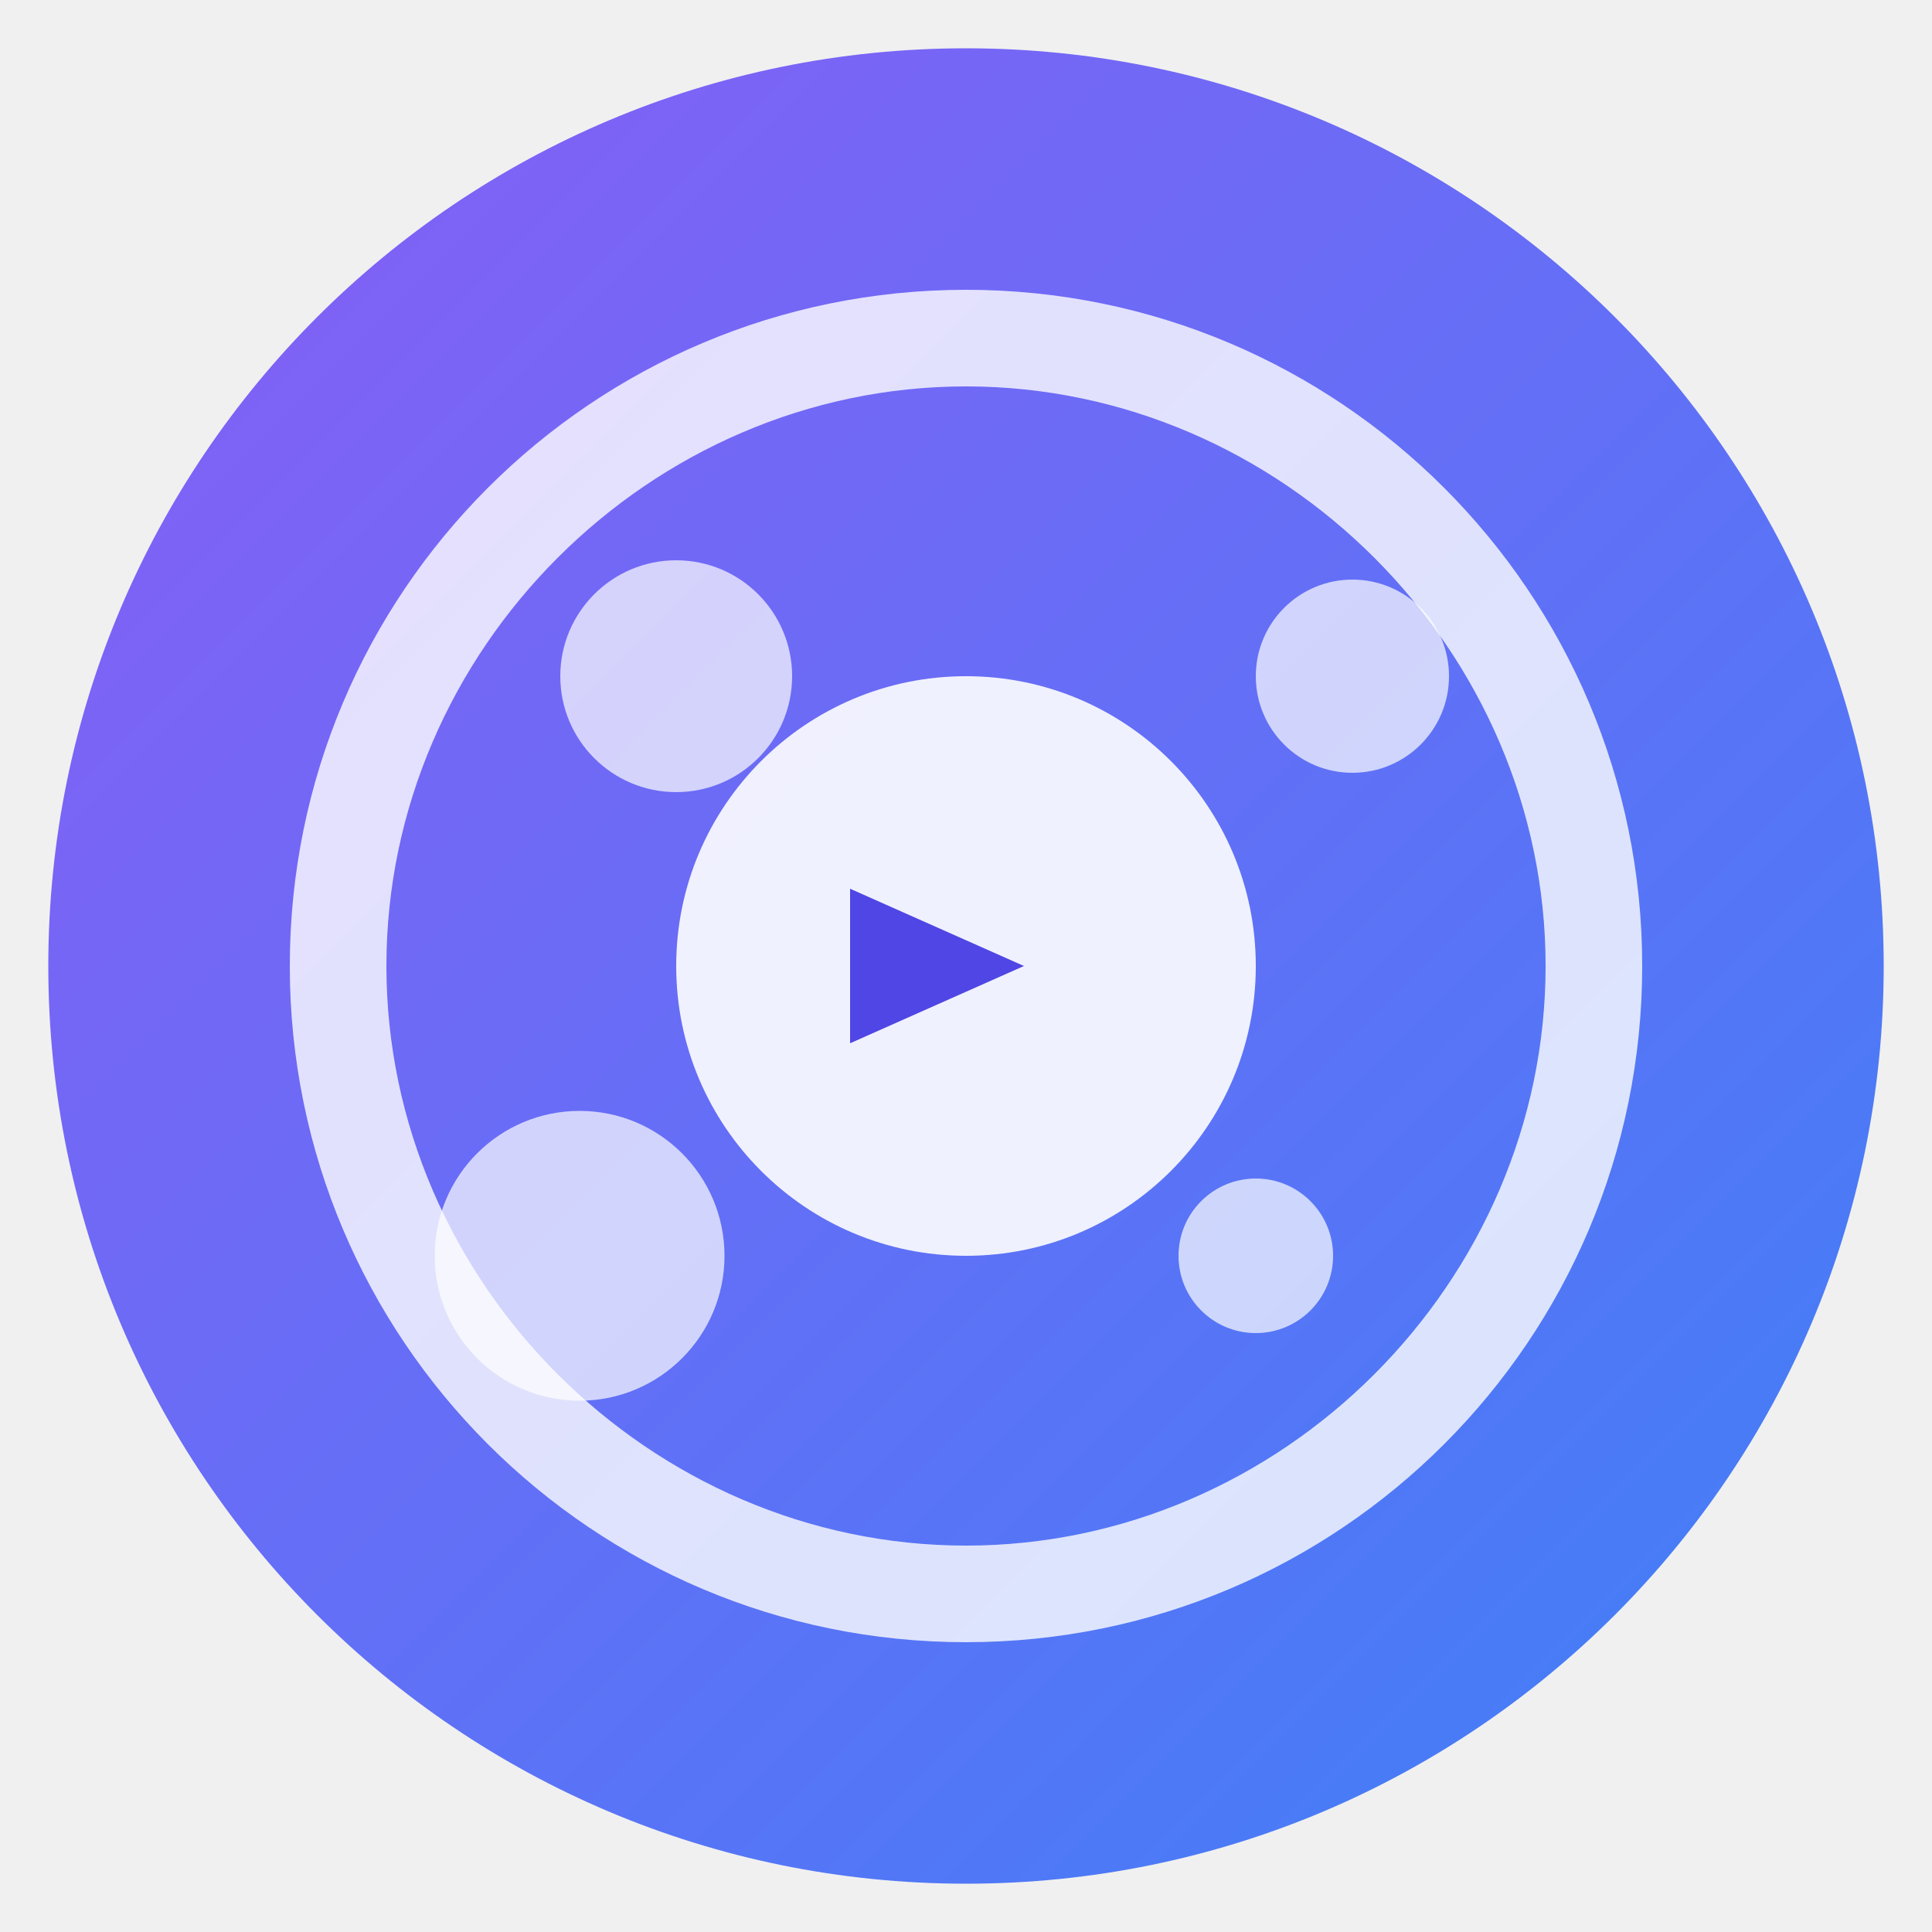
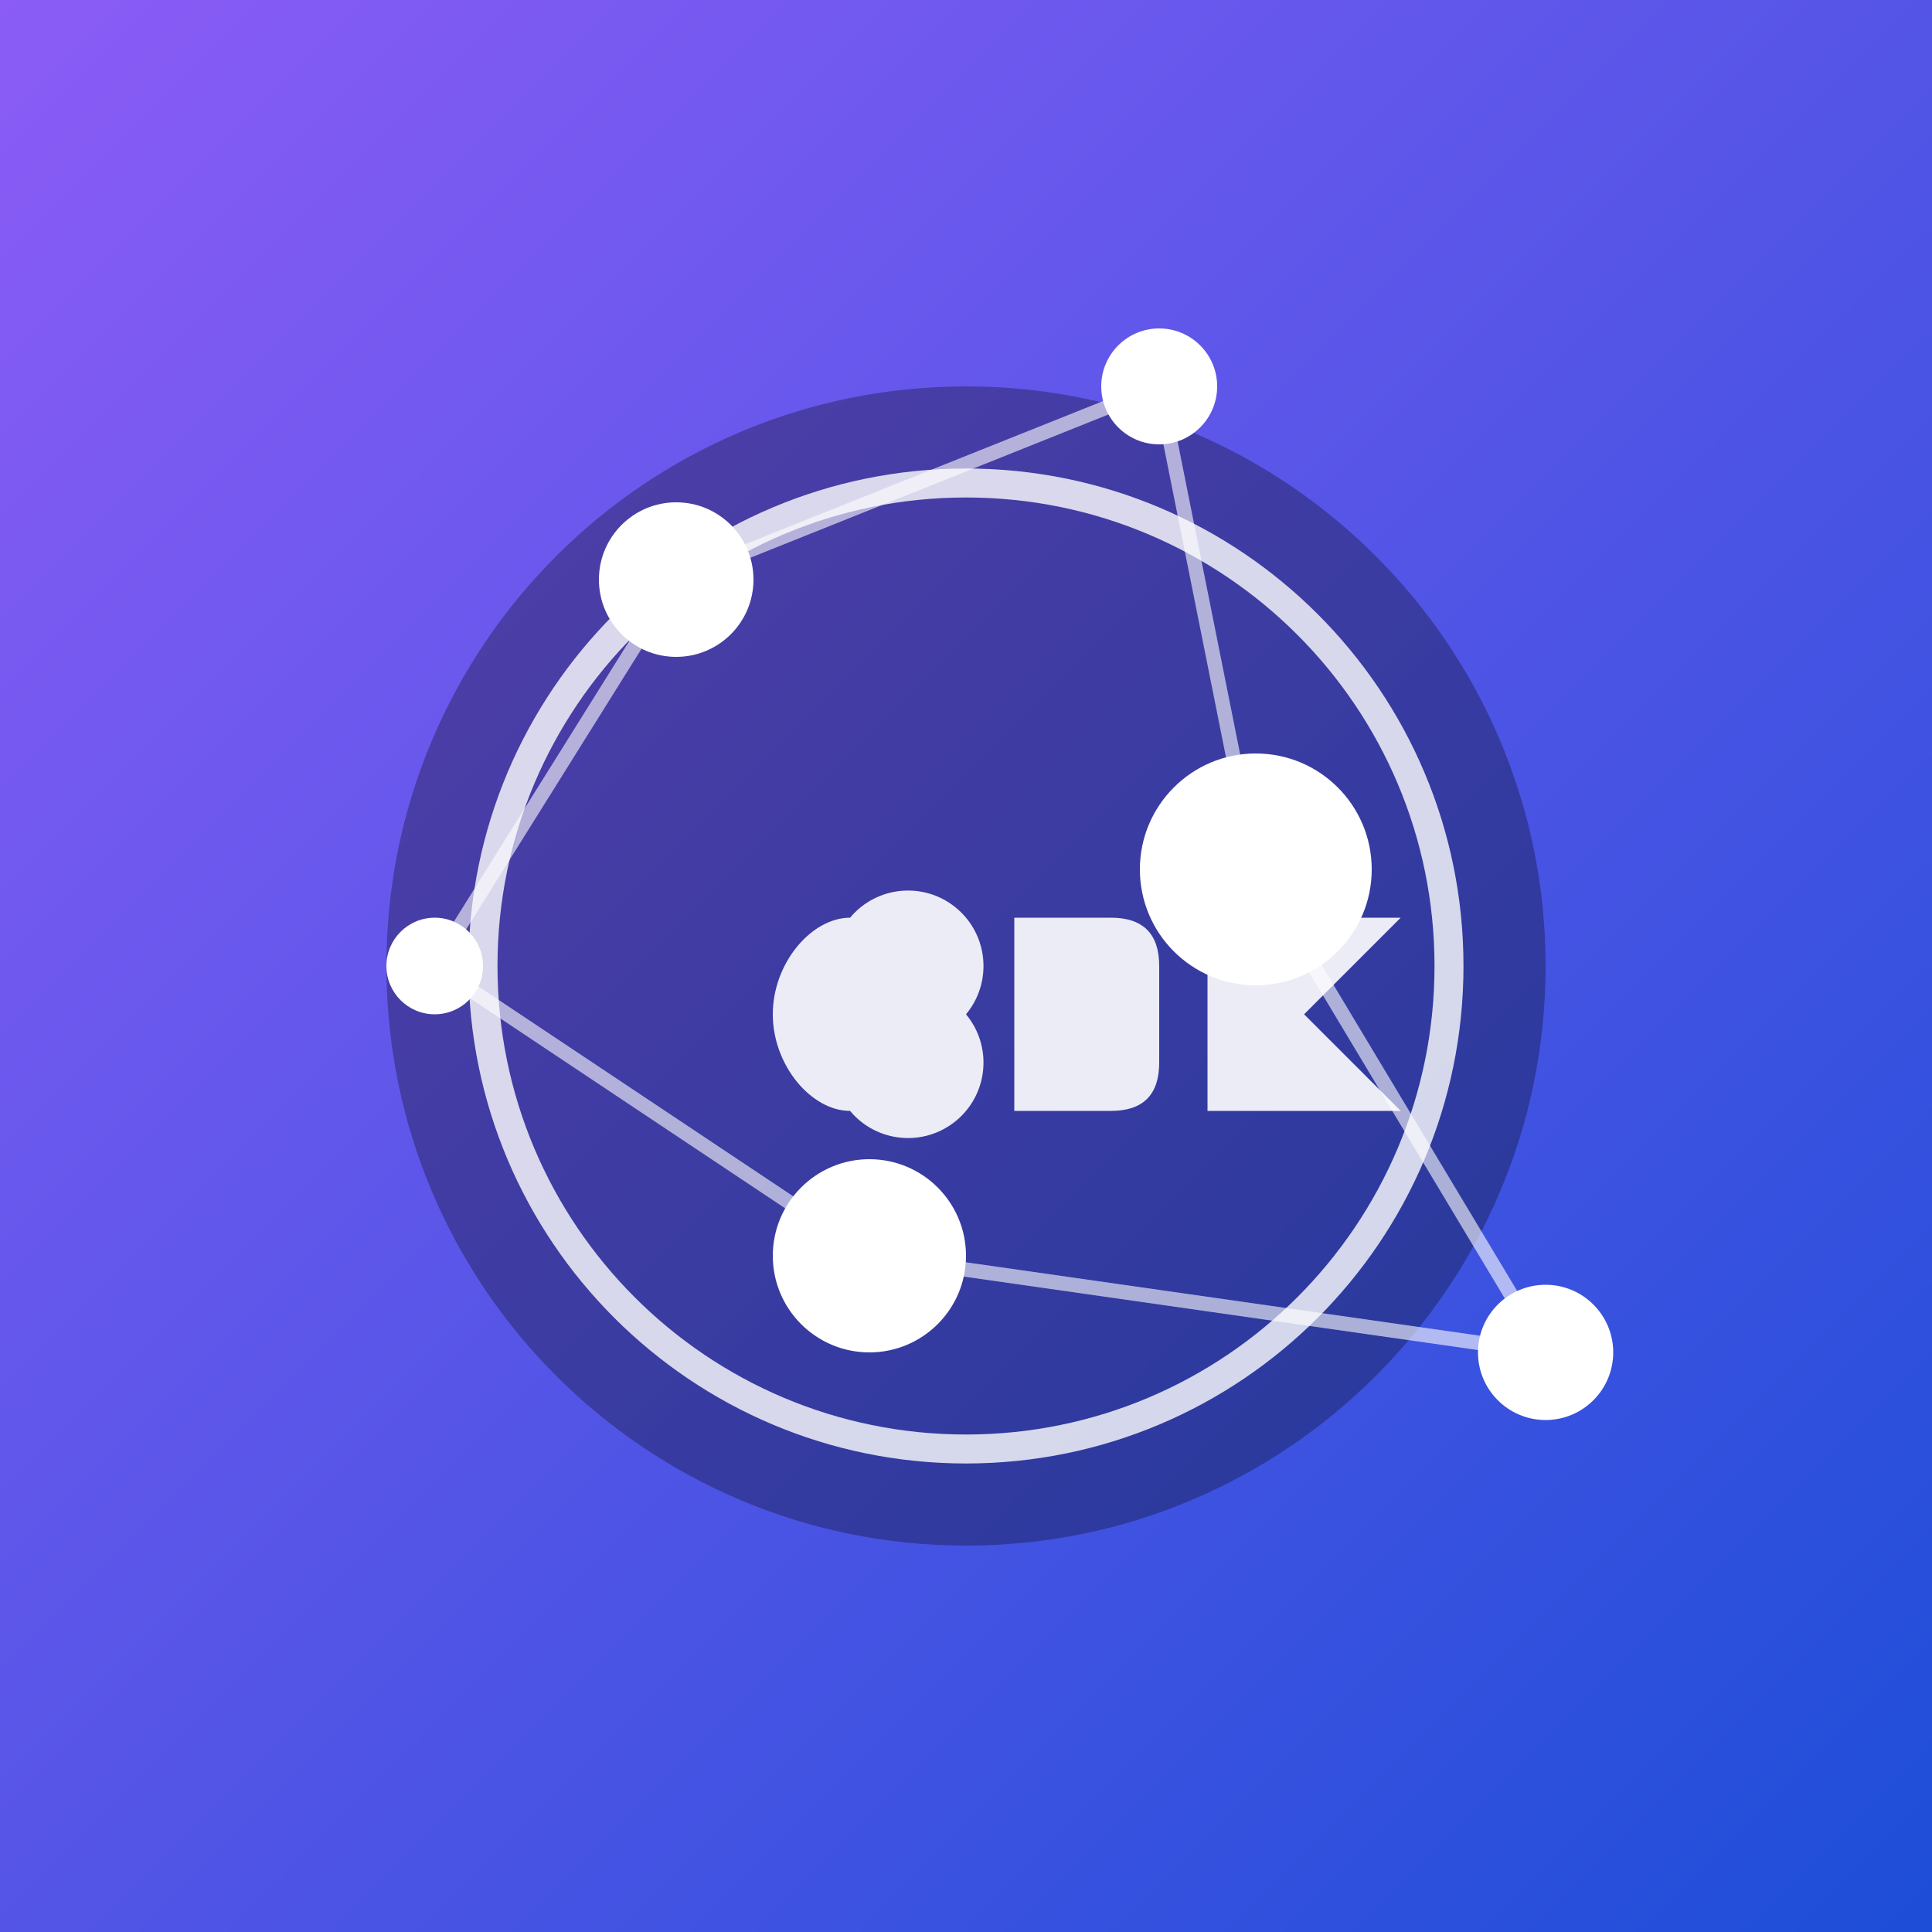
<svg xmlns="http://www.w3.org/2000/svg" width="200" height="200" viewBox="0 0 200 200" fill="none">
-   <circle cx="100" cy="100" r="95" fill="url(#cosmos_gradient)" />
-   <path d="M100 30C61.34 30 30 61.34 30 100C30 138.66 61.34 170 100 170C138.66 170 170 138.66 170 100C170 61.34 138.66 30 100 30ZM100 160C67.29 160 40 132.71 40 100C40 67.29 67.29 40 100 40C132.71 40 160 67.29 160 100C160 132.71 132.71 160 100 160Z" fill="white" fill-opacity="0.8" />
-   <circle cx="100" cy="100" r="30" fill="white" fill-opacity="0.9" />
-   <circle cx="140" cy="70" r="10" fill="white" fill-opacity="0.7" />
-   <circle cx="60" cy="130" r="15" fill="white" fill-opacity="0.7" />
-   <circle cx="130" cy="130" r="8" fill="white" fill-opacity="0.7" />
-   <circle cx="70" cy="70" r="12" fill="white" fill-opacity="0.7" />
-   <path d="M88 92V108L106 100L88 92Z" fill="#4F46E5" />
+   <rect width="200" height="200" fill="url(#cosmos_gradient)" />
+   <circle cx="100" cy="100" r="60" fill="black" fill-opacity="0.3" />
+   <circle cx="100" cy="100" r="50" stroke="white" stroke-width="3" stroke-opacity="0.8" />
+   <circle cx="70" cy="60" r="8" fill="white" />
+   <circle cx="130" cy="90" r="12" fill="white" />
+   <circle cx="90" cy="130" r="10" fill="white" />
+   <circle cx="45" cy="100" r="5" fill="white" />
+   <circle cx="160" cy="140" r="7" fill="white" />
+   <circle cx="120" cy="40" r="6" fill="white" />
+   <path d="M70 60L120 40M120 40L130 90M130 90L160 140M160 140L90 130M90 130L45 100M45 100L70 60" stroke="white" stroke-width="1.5" stroke-opacity="0.6" />
+   <path d="M80 105 C80 99.7, 84 95, 88 95 A6 6 0 0 1 100 105 A6 6 0 0 1 88 115 C84 115, 80 110.3, 80 105 Z" fill="white" fill-opacity="0.9" />
+   <path d="M105 95H115Q120 95 120 100V110Q120 115 115 115H105V95Z" fill="white" fill-opacity="0.9" />
+   <path d="M125 95H145L135 105L145 115H125Z" fill="white" fill-opacity="0.9" />
  <defs>
    <linearGradient id="cosmos_gradient" x1="0" y1="0" x2="200" y2="200" gradientUnits="userSpaceOnUse">
      <stop offset="0" stop-color="#8B5CF6" />
-       <stop offset="1" stop-color="#3B82F6" />
+       <stop offset="1" stop-color="#1D4ED8" />
    </linearGradient>
  </defs>
</svg>
